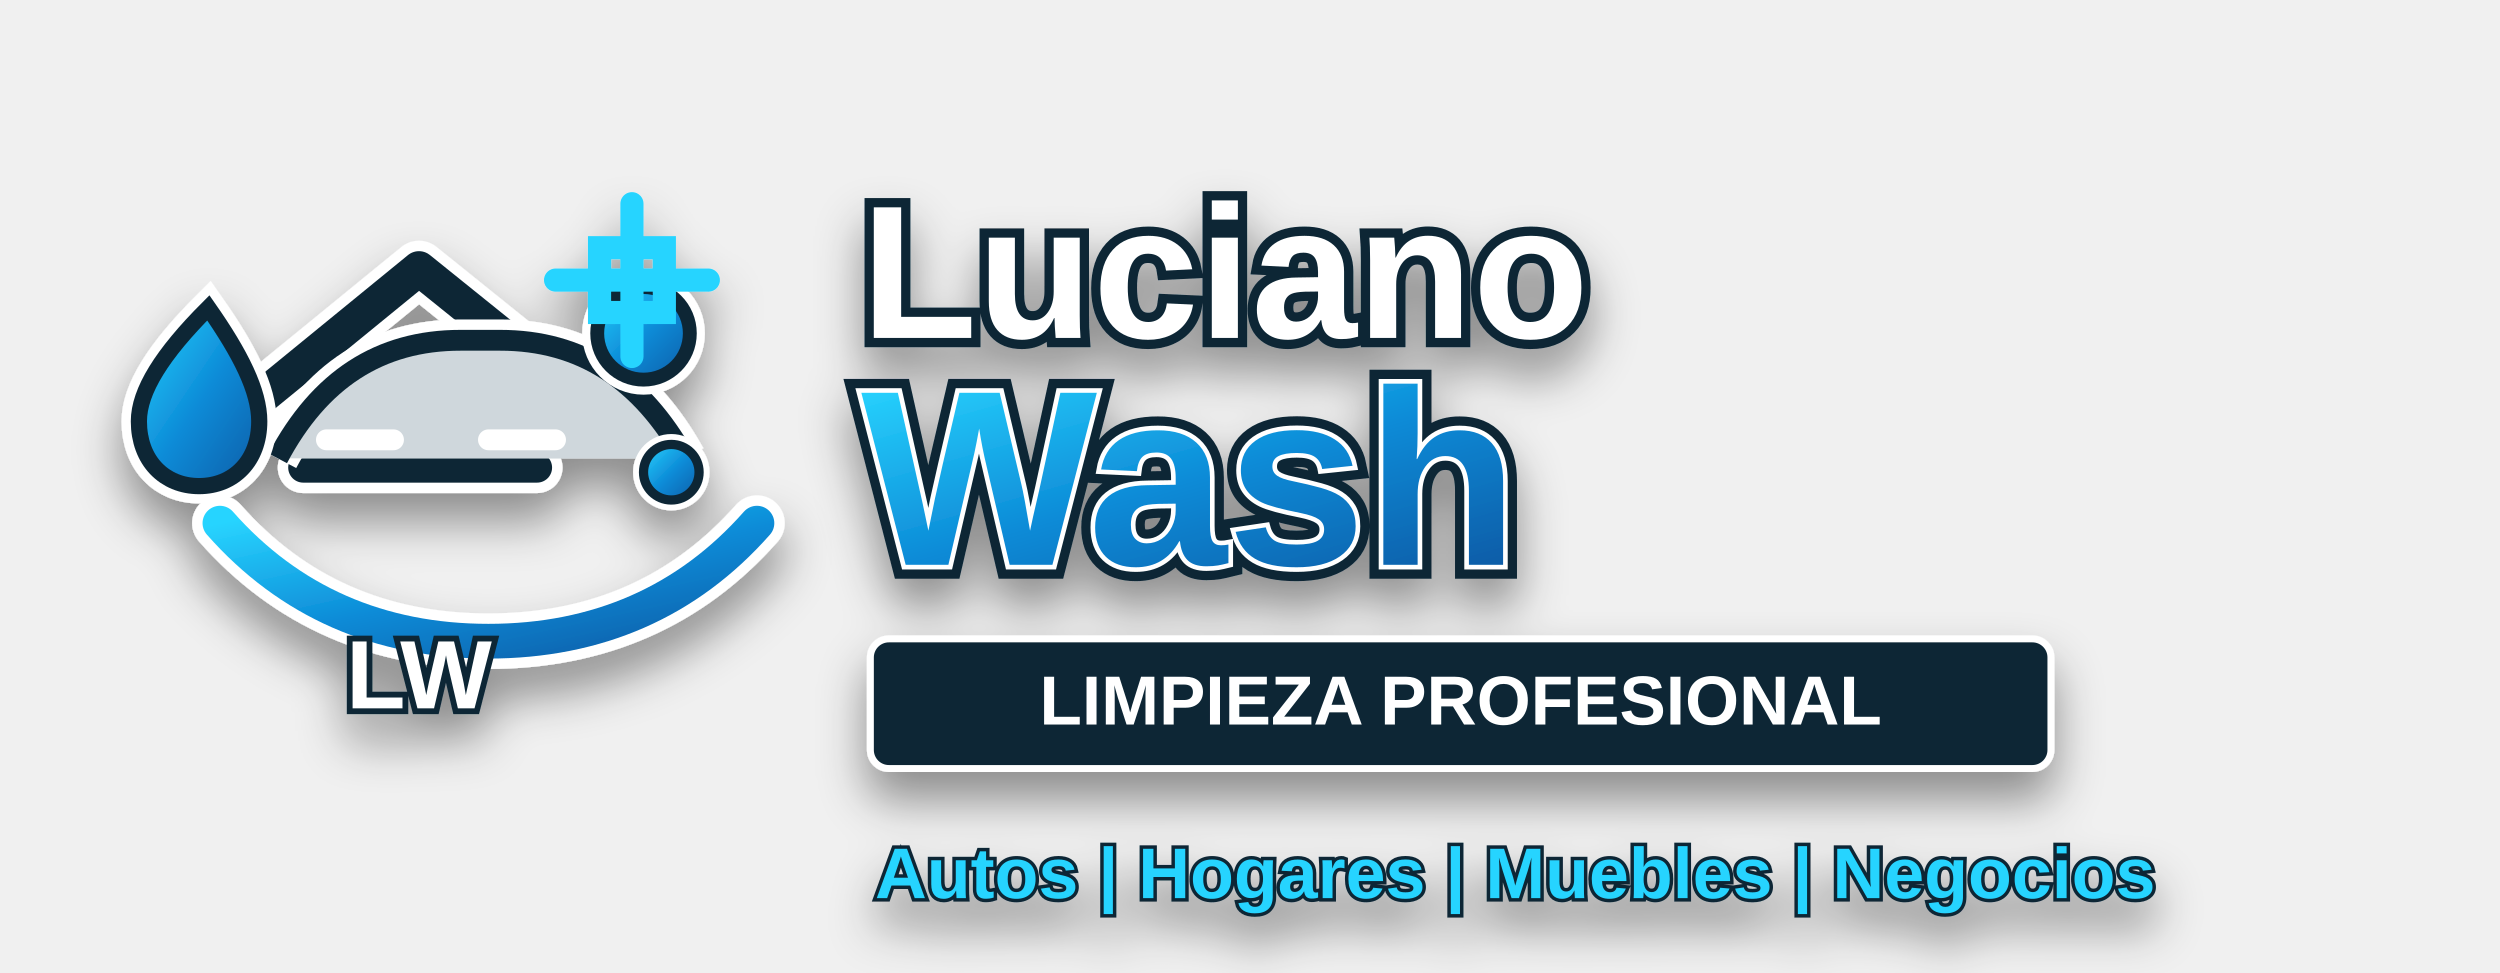
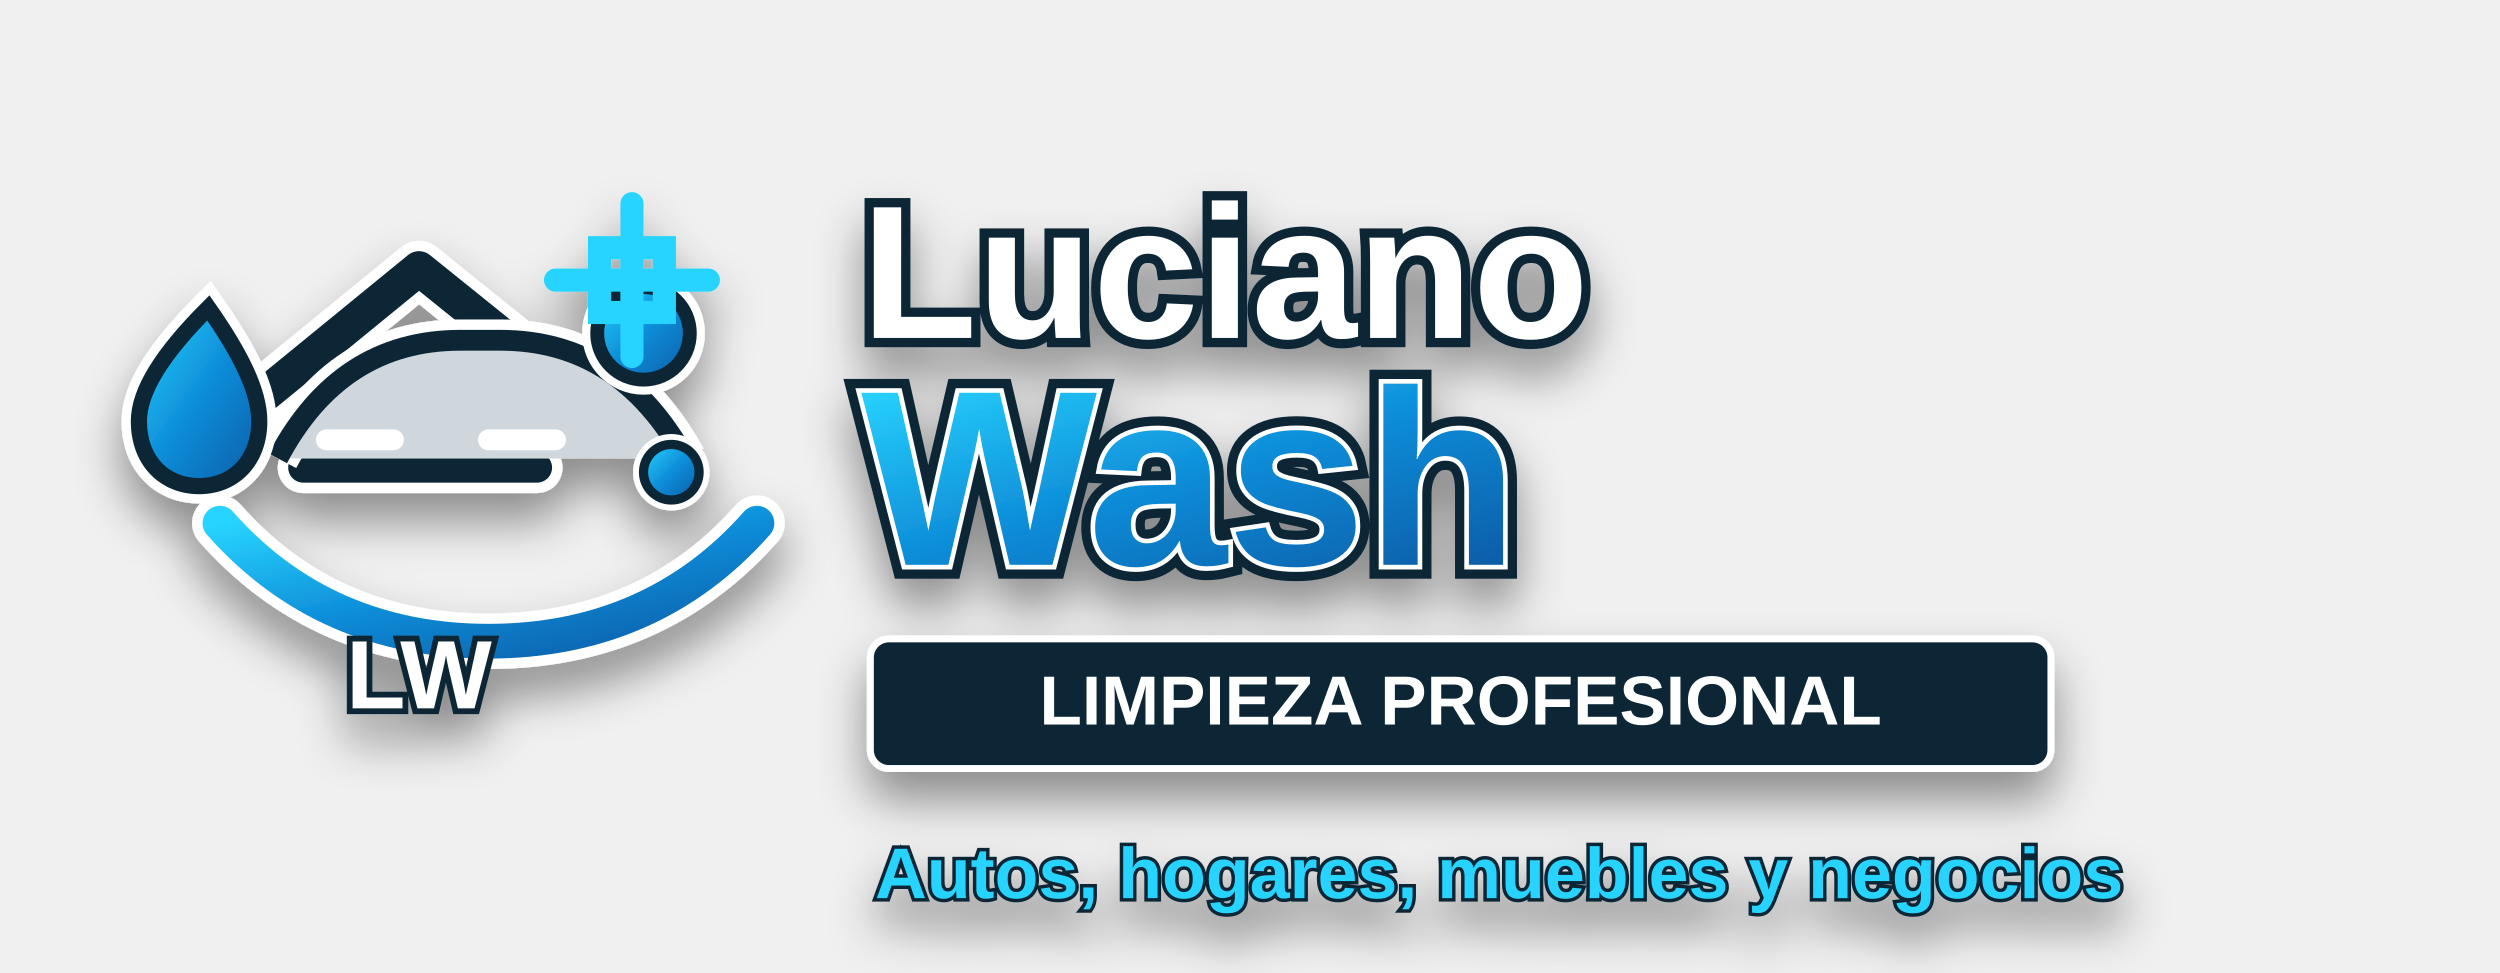
<svg xmlns="http://www.w3.org/2000/svg" viewBox="0 0 1080 420" role="img" aria-label="Luciano Wash Limpieza Profesional">
  <defs>
    <linearGradient id="water" x1="0" y1="0" x2="1" y2="1">
      <stop offset="0" stop-color="#28d4ff" />
      <stop offset=".52" stop-color="#0d8bd7" />
      <stop offset="1" stop-color="#075ca7" />
    </linearGradient>
    <linearGradient id="shine" x1="0" y1="0" x2="0" y2="1">
      <stop offset="0" stop-color="#ffffff" />
      <stop offset="1" stop-color="#dfe8ec" />
    </linearGradient>
    <filter id="lift" x="-18%" y="-22%" width="136%" height="144%">
      <feDropShadow dx="0" dy="12" stdDeviation="10" flood-color="#000000" flood-opacity=".42" />
    </filter>
  </defs>
  <g transform="translate(42 50)" filter="url(#lift)">
    <path d="M68 124 139 66l72 58" fill="none" stroke="#ffffff" stroke-width="24" stroke-linecap="round" stroke-linejoin="round" />
    <path d="M68 124 139 66l72 58" fill="none" stroke="#0d2736" stroke-width="15" stroke-linecap="round" stroke-linejoin="round" />
    <path d="M89 152h101" fill="none" stroke="#ffffff" stroke-width="22" stroke-linecap="round" />
    <path d="M89 152h101" fill="none" stroke="#0d2736" stroke-width="13" stroke-linecap="round" />
    <path d="M78 148c18-34 44-51 79-51h17c35 0 61 17 80 51" fill="#cfd7dc" stroke="#ffffff" stroke-width="18" stroke-linejoin="round" />
    <path d="M78 148c18-34 44-51 79-51h17c35 0 61 17 80 51" fill="#cfd7dc" stroke="#0d2736" stroke-width="9" stroke-linejoin="round" />
    <path d="M99 140h29M169 140h29" stroke="#ffffff" stroke-width="9" stroke-linecap="round" />
    <path d="M53 176c30 34 69 51 116 51s86-17 116-51" fill="none" stroke="#ffffff" stroke-width="24" stroke-linecap="round" />
    <path d="M53 176c30 34 69 51 116 51s86-17 116-51" fill="none" stroke="url(#water)" stroke-width="15" stroke-linecap="round" />
    <path d="M48 83c14 20 22 36 22 49 0 17-11 28-26 28s-26-11-26-28c0-13 10-29 30-49z" fill="url(#water)" stroke="#ffffff" stroke-width="15" />
    <path d="M48 83c14 20 22 36 22 49 0 17-11 28-26 28s-26-11-26-28c0-13 10-29 30-49z" fill="url(#water)" stroke="#0d2736" stroke-width="7" />
    <circle cx="236" cy="94" r="20" fill="url(#water)" stroke="#ffffff" stroke-width="13" />
    <circle cx="236" cy="94" r="20" fill="url(#water)" stroke="#0d2736" stroke-width="6" />
    <circle cx="248" cy="154" r="12" fill="url(#water)" stroke="#ffffff" stroke-width="9" />
    <circle cx="248" cy="154" r="12" fill="url(#water)" stroke="#0d2736" stroke-width="4" />
    <path d="M217 57h28v28h-28zM231 38v66M198 71h66" fill="none" stroke="#28d4ff" stroke-width="10" stroke-linecap="round" />
    <text x="139" y="256" text-anchor="middle" font-family="Arial, Helvetica, sans-serif" font-size="42" font-weight="900" fill="#ffffff" stroke="#0d2736" stroke-width="5" paint-order="stroke">LW</text>
  </g>
  <g transform="translate(372 70)" filter="url(#lift)">
    <text x="0" y="76" font-family="Arial, Helvetica, sans-serif" font-size="82" font-weight="900" fill="#ffffff" stroke="#0d2736" stroke-width="8" paint-order="stroke">Luciano</text>
    <text x="0" y="174" font-family="Arial, Helvetica, sans-serif" font-size="108" font-weight="900" fill="url(#shine)" stroke="#0d2736" stroke-width="12" paint-order="stroke">Wash</text>
    <text x="0" y="174" font-family="Arial, Helvetica, sans-serif" font-size="108" font-weight="900" fill="url(#water)" stroke="#ffffff" stroke-width="4" paint-order="stroke">Wash</text>
    <rect x="4" y="206" width="510" height="56" rx="8" fill="#0d2736" stroke="#ffffff" stroke-width="3" />
    <text x="259" y="243" text-anchor="middle" font-family="Arial, Helvetica, sans-serif" font-size="30" font-weight="900" fill="#ffffff">LIMPIEZA PROFESIONAL</text>
-     <text x="6" y="318" font-family="Arial, Helvetica, sans-serif" font-size="31" font-weight="900" fill="#28d4ff" stroke="#0d2736" stroke-width="3" paint-order="stroke">Autos | Hogares | Muebles | Negocios</text>
+     <text x="6" y="318" font-family="Arial, Helvetica, sans-serif" font-size="31" font-weight="900" fill="#28d4ff" stroke="#0d2736" stroke-width="3" paint-order="stroke">Autos, hogares, muebles y negocios</text>
  </g>
</svg>
